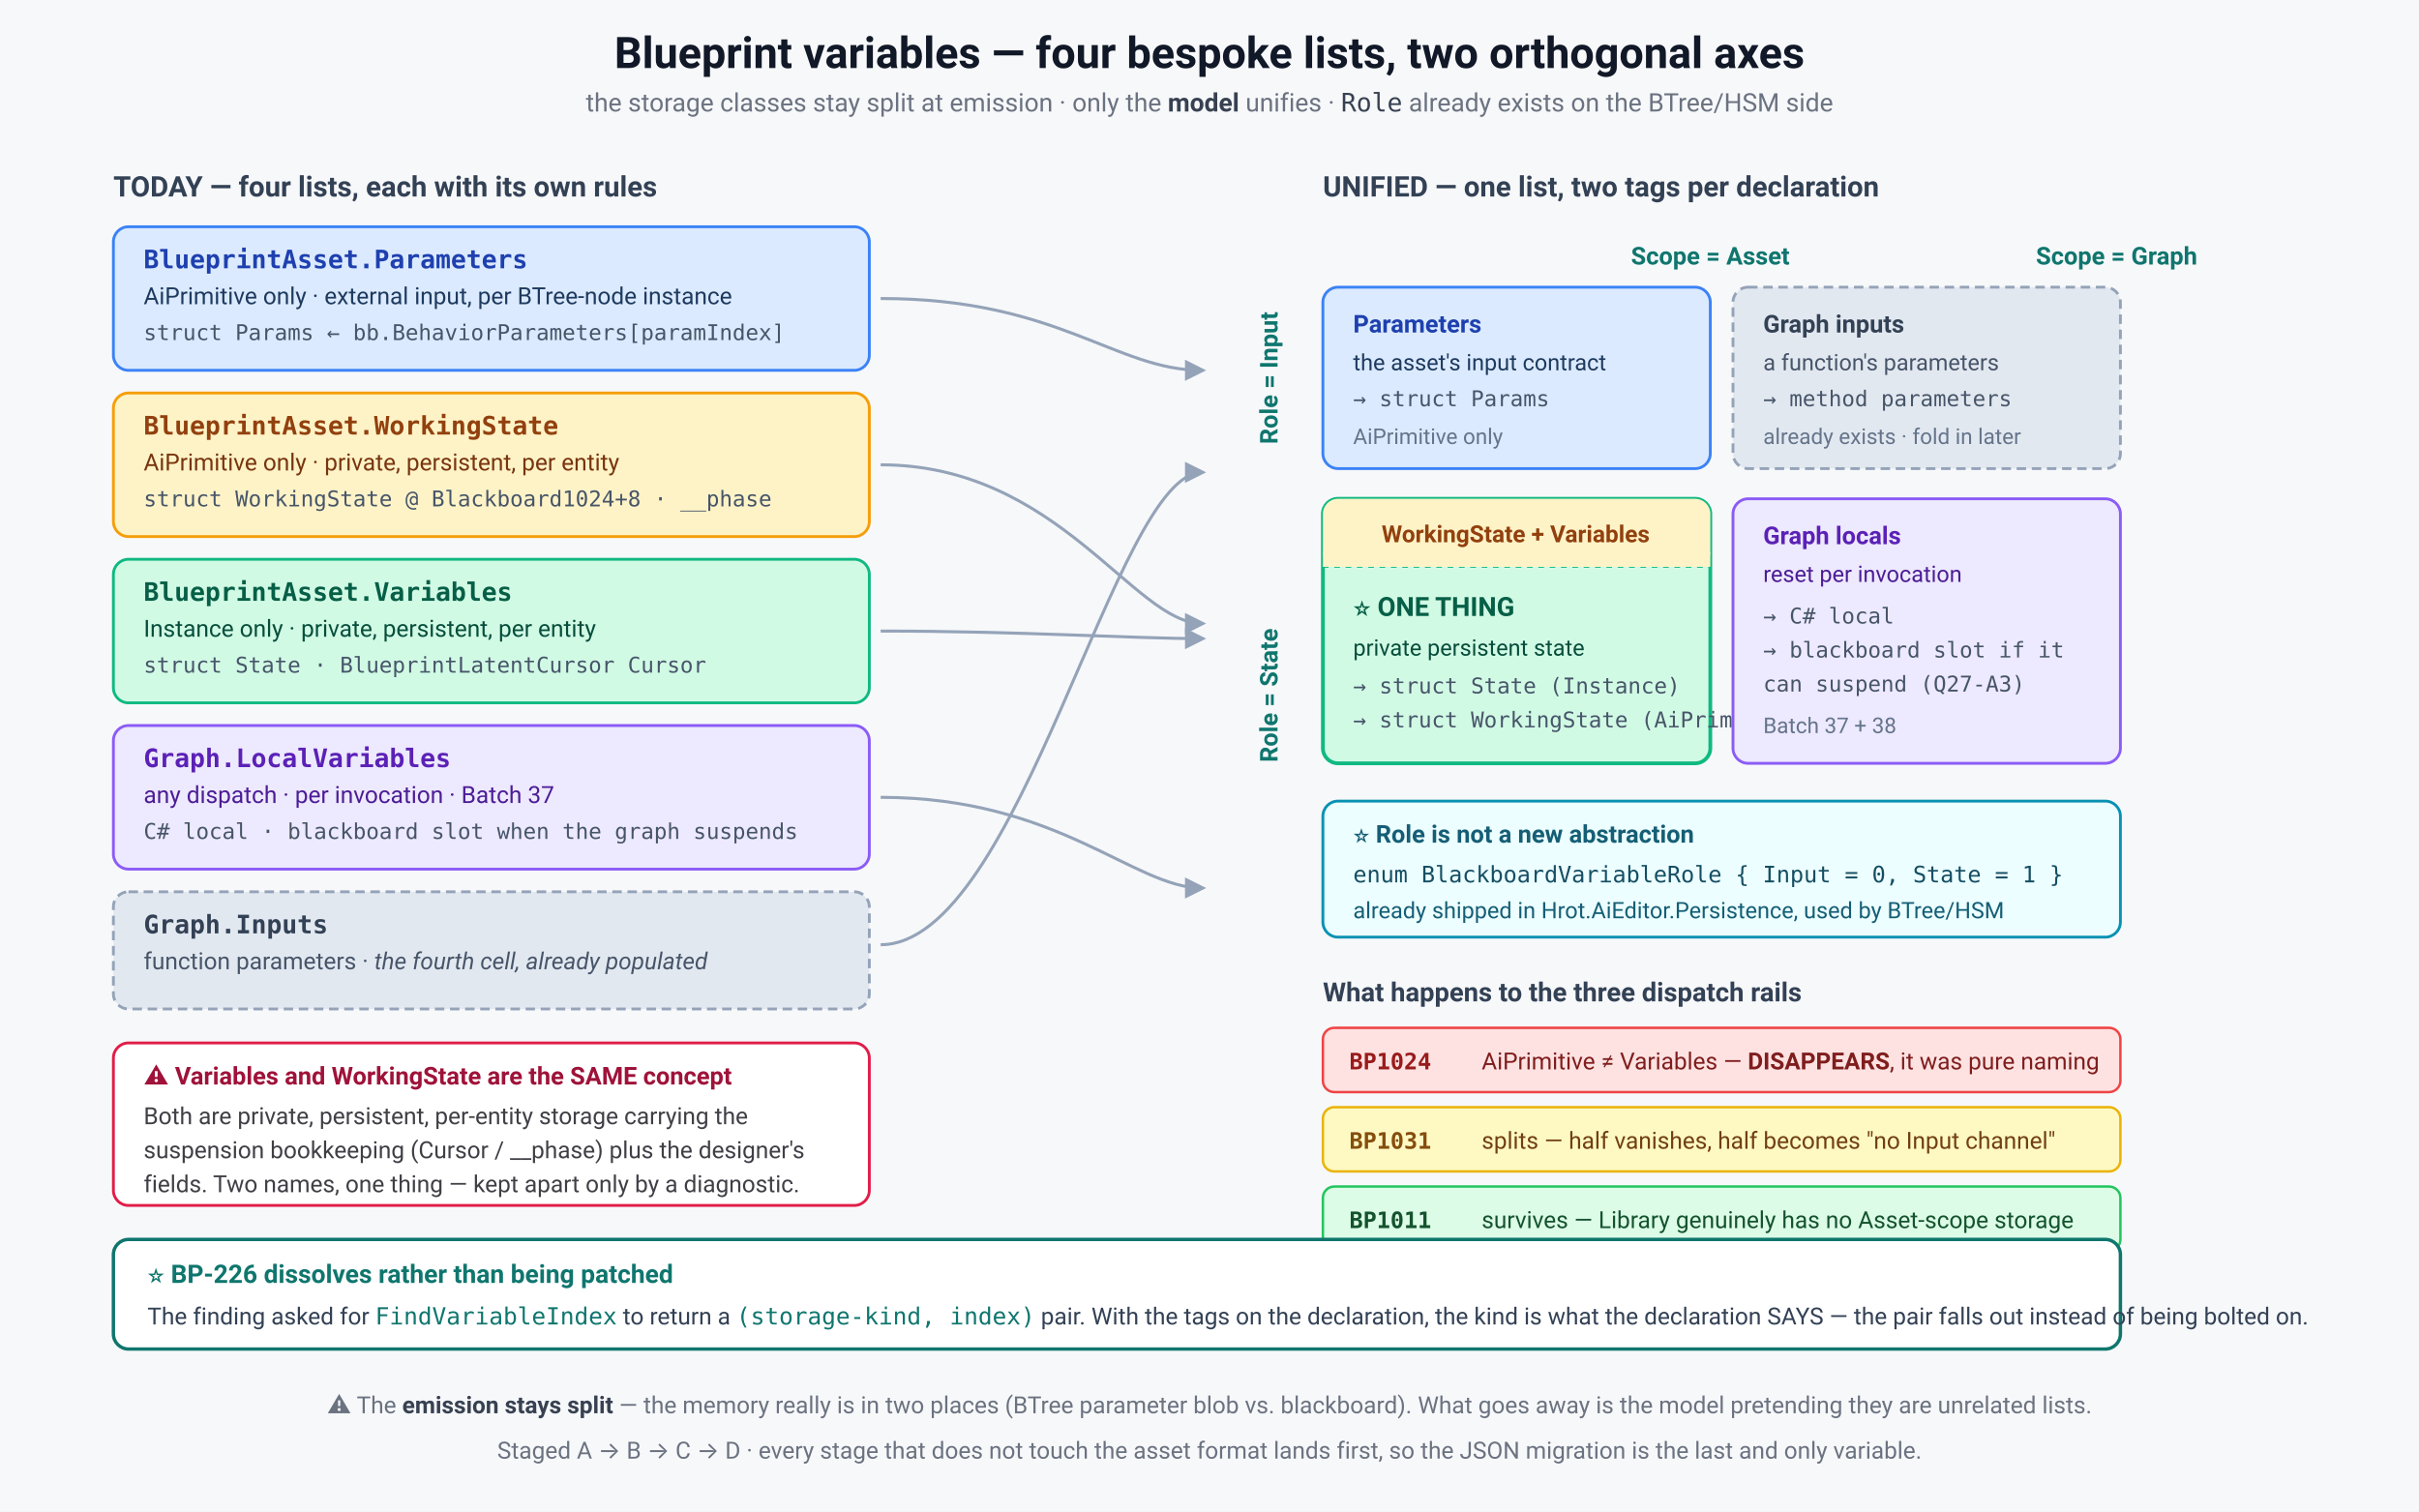
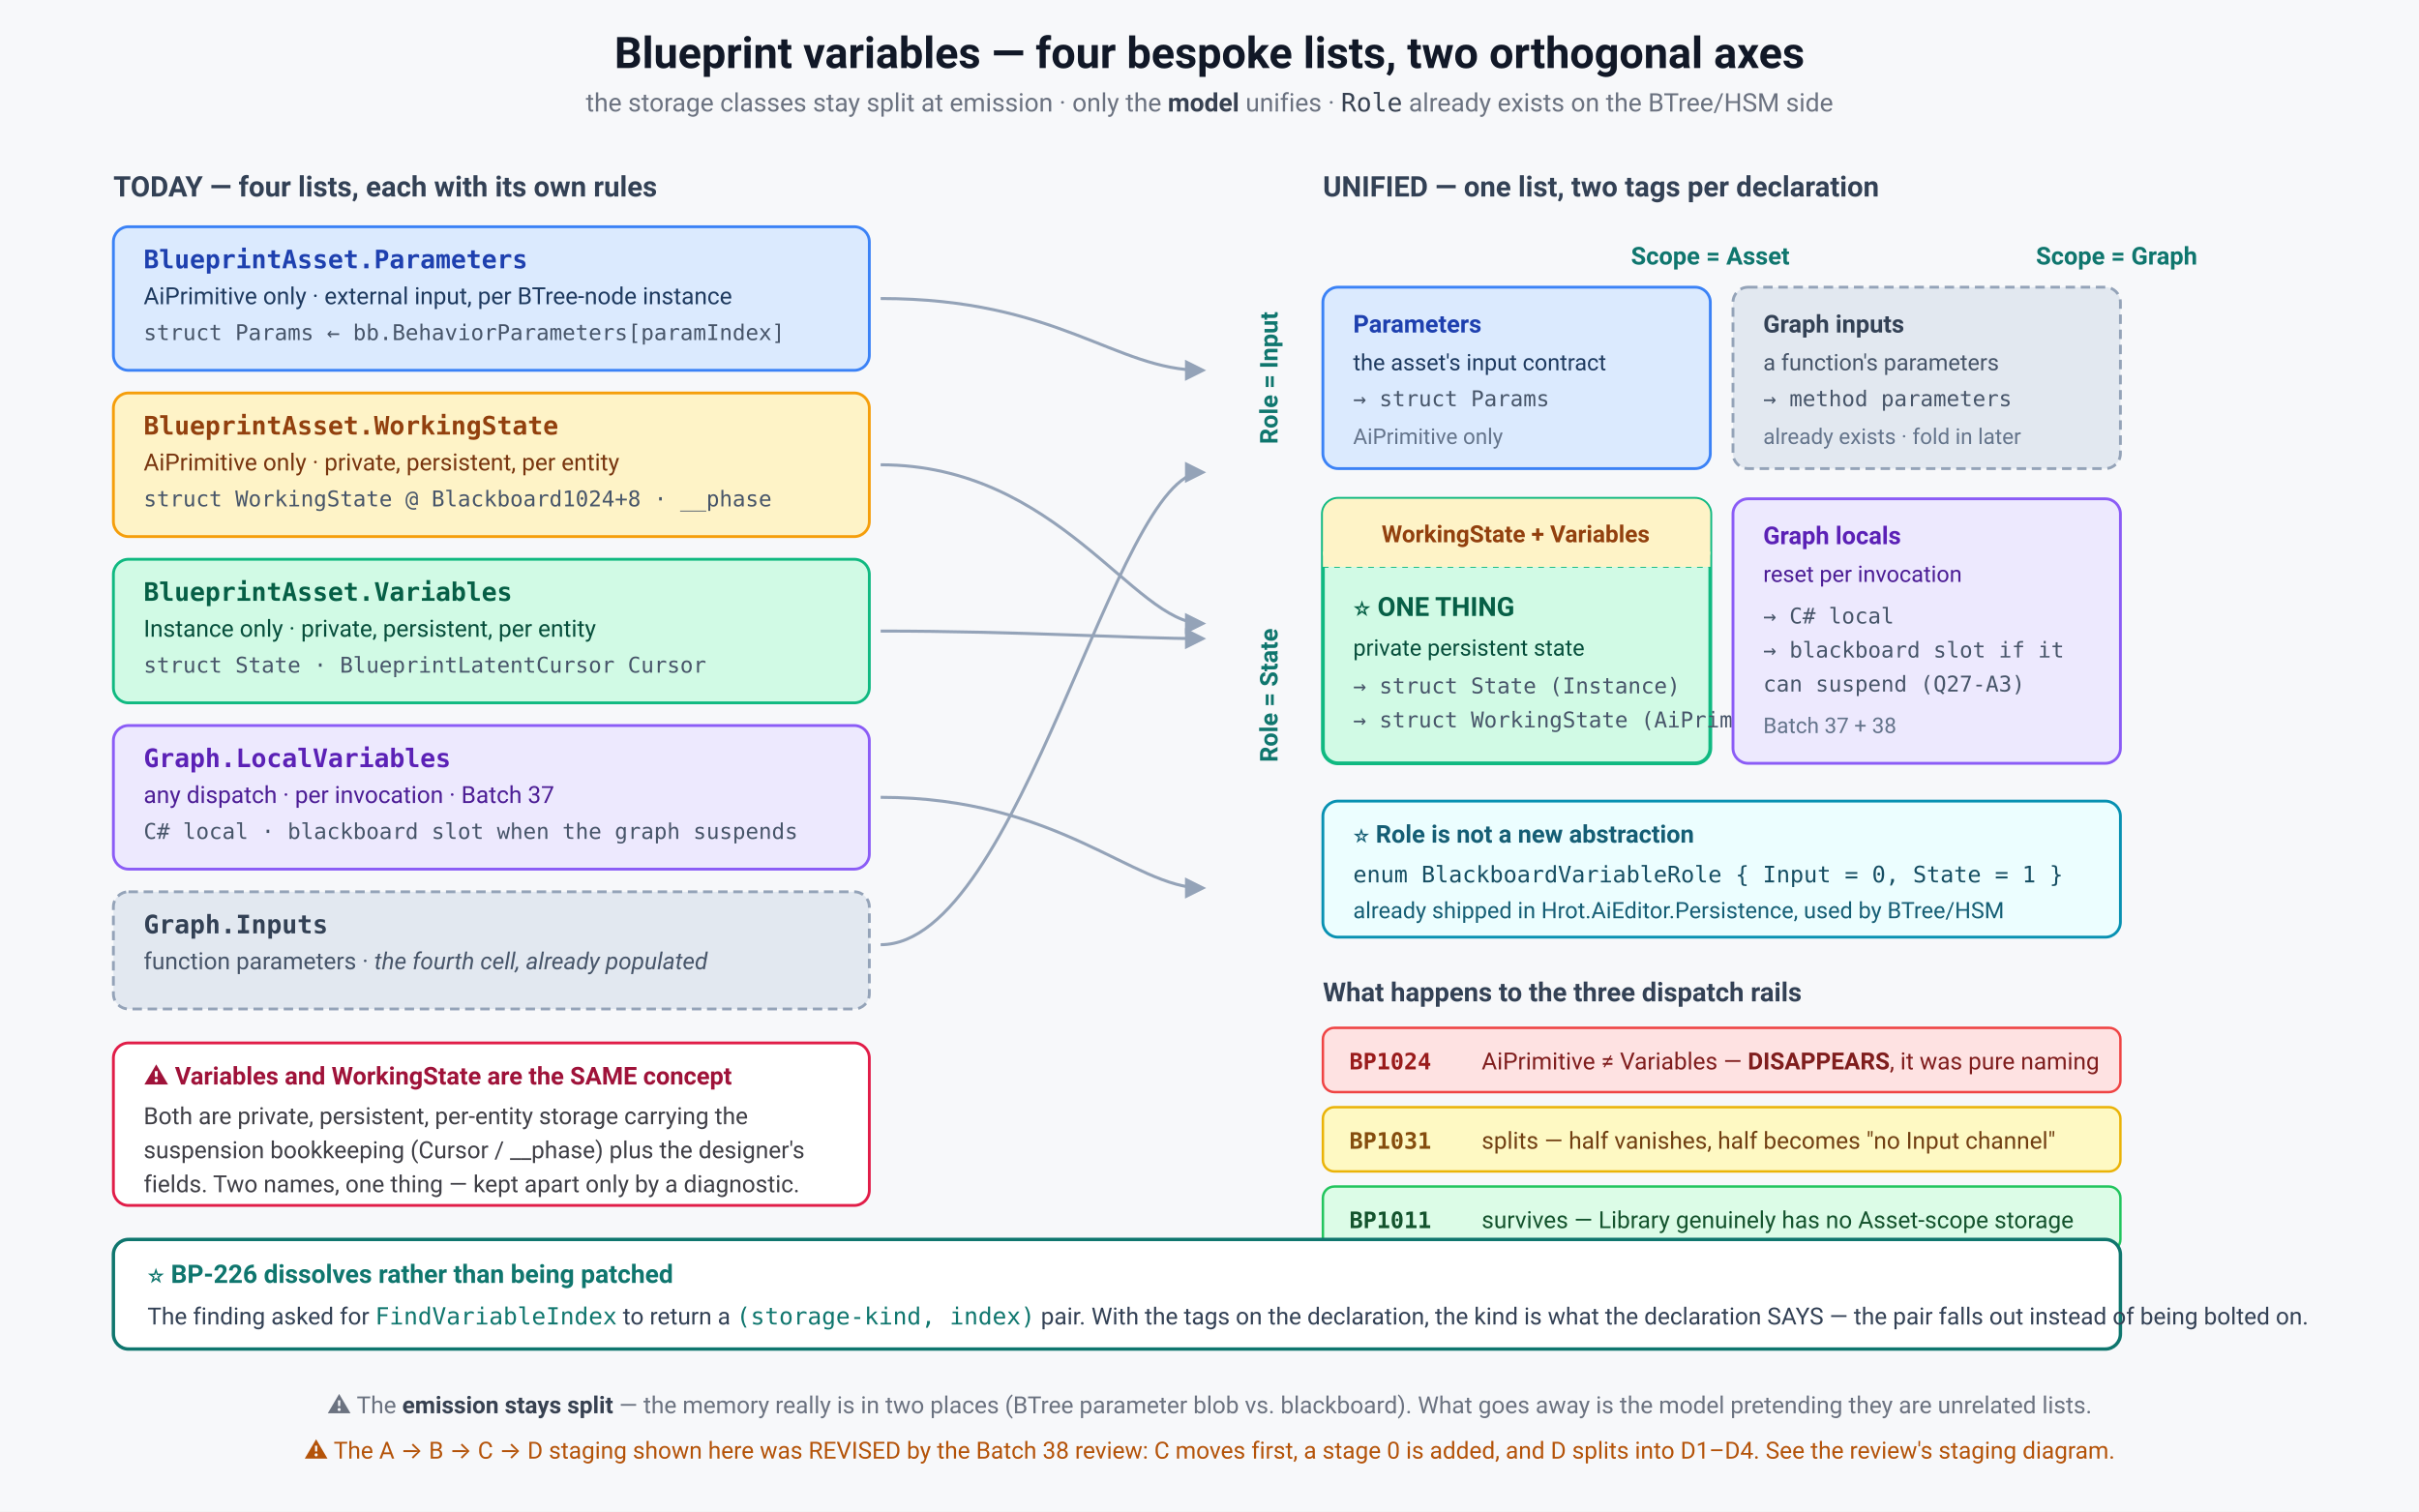
<svg xmlns="http://www.w3.org/2000/svg" viewBox="0 0 1280 800" font-family="system-ui, -apple-system, Segoe UI, Roboto, sans-serif">
  <defs>
    <marker id="arw" viewBox="0 0 10 10" refX="8" refY="5" markerWidth="7" markerHeight="7" orient="auto-start-reverse">
      <path d="M0,0 L10,5 L0,10 z" fill="#94a3b8" />
    </marker>
    <marker id="arwm" viewBox="0 0 10 10" refX="8" refY="5" markerWidth="7" markerHeight="7" orient="auto-start-reverse">
      <path d="M0,0 L10,5 L0,10 z" fill="#0f766e" />
    </marker>
  </defs>
  <rect x="0" y="0" width="1280" height="800" fill="#f7f8fa" />
  <text x="640" y="36" text-anchor="middle" font-size="23" font-weight="700" fill="#111827">Blueprint variables — four bespoke lists, two orthogonal axes</text>
  <text x="640" y="59" text-anchor="middle" font-size="13.5" fill="#6b7280">the storage classes stay split at emission · only the <tspan font-weight="600" fill="#374151">model</tspan> unifies · <tspan font-family="ui-monospace, monospace" fill="#374151">Role</tspan> already exists on the BTree/HSM side</text>
  <text x="60" y="104" font-size="15" font-weight="700" fill="#334155">TODAY — four lists, each with its own rules</text>
  <g font-size="12.5">
    <rect x="60" y="120" width="400" height="76" rx="8" fill="#dbeafe" stroke="#3b82f6" stroke-width="1.5" />
    <text x="76" y="142" font-size="13.5" font-weight="700" font-family="ui-monospace, monospace" fill="#1e40af">BlueprintAsset.Parameters</text>
    <text x="76" y="161" fill="#1e3a5f">AiPrimitive only · external input, per BTree-node instance</text>
    <text x="76" y="180" font-family="ui-monospace, monospace" font-size="11.5" fill="#475569">struct Params ← bb.BehaviorParameters[paramIndex]</text>
    <rect x="60" y="208" width="400" height="76" rx="8" fill="#fef3c7" stroke="#f59e0b" stroke-width="1.5" />
    <text x="76" y="230" font-size="13.5" font-weight="700" font-family="ui-monospace, monospace" fill="#92400e">BlueprintAsset.WorkingState</text>
    <text x="76" y="249" fill="#78350f">AiPrimitive only · private, persistent, per entity</text>
    <text x="76" y="268" font-family="ui-monospace, monospace" font-size="11.5" fill="#475569">struct WorkingState @ Blackboard1024+8 · __phase</text>
    <rect x="60" y="296" width="400" height="76" rx="8" fill="#d1fae5" stroke="#10b981" stroke-width="1.5" />
    <text x="76" y="318" font-size="13.5" font-weight="700" font-family="ui-monospace, monospace" fill="#065f46">BlueprintAsset.Variables</text>
    <text x="76" y="337" fill="#064e3b">Instance only · private, persistent, per entity</text>
    <text x="76" y="356" font-family="ui-monospace, monospace" font-size="11.5" fill="#475569">struct State · BlueprintLatentCursor Cursor</text>
    <rect x="60" y="384" width="400" height="76" rx="8" fill="#ede9fe" stroke="#8b5cf6" stroke-width="1.5" />
    <text x="76" y="406" font-size="13.5" font-weight="700" font-family="ui-monospace, monospace" fill="#5b21b6">Graph.LocalVariables</text>
    <text x="76" y="425" fill="#4c1d95">any dispatch · per invocation · Batch 37</text>
    <text x="76" y="444" font-family="ui-monospace, monospace" font-size="11.5" fill="#475569">C# local · blackboard slot when the graph suspends</text>
    <rect x="60" y="472" width="400" height="62" rx="8" fill="#e2e8f0" stroke="#94a3b8" stroke-width="1.5" stroke-dasharray="5 3" />
    <text x="76" y="494" font-size="13.5" font-weight="700" font-family="ui-monospace, monospace" fill="#334155">Graph.Inputs</text>
    <text x="76" y="513" fill="#475569">function parameters · <tspan font-style="italic">the fourth cell, already populated</tspan>
    </text>
  </g>
  <rect x="60" y="552" width="400" height="86" rx="8" fill="#fff" stroke="#e11d48" stroke-width="1.5" />
  <text x="76" y="574" font-size="13" font-weight="700" fill="#9f1239">⚠ Variables and WorkingState are the SAME concept</text>
  <text x="76" y="595" font-size="12.5" fill="#3f3f46">Both are private, persistent, per-entity storage carrying the</text>
  <text x="76" y="613" font-size="12.5" fill="#3f3f46">suspension bookkeeping (Cursor / __phase) plus the designer's</text>
  <text x="76" y="631" font-size="12.5" fill="#3f3f46">fields. Two names, one thing — kept apart only by a diagnostic.</text>
  <g stroke="#94a3b8" stroke-width="1.6" fill="none" marker-end="url(#arw)">
    <path d="M466,158 C 560,158 590,196 636,196" />
    <path d="M466,246 C 560,246 600,330 636,330" />
    <path d="M466,334 C 540,334 600,338 636,338" />
    <path d="M466,422 C 560,422 600,470 636,470" />
    <path d="M466,500 C 540,500 590,250 636,250" />
  </g>
  <text x="700" y="104" font-size="15" font-weight="700" fill="#334155">UNIFIED — one list, two tags per declaration</text>
  <text x="905" y="140" text-anchor="middle" font-size="13" font-weight="700" fill="#0f766e">Scope = Asset</text>
  <text x="1120" y="140" text-anchor="middle" font-size="13" font-weight="700" fill="#0f766e">Scope = Graph</text>
  <text x="676" y="200" text-anchor="middle" font-size="13" font-weight="700" fill="#0f766e" transform="rotate(-90 676 200)">Role = Input</text>
  <text x="676" y="368" text-anchor="middle" font-size="13" font-weight="700" fill="#0f766e" transform="rotate(-90 676 368)">Role = State</text>
  <rect x="700" y="152" width="410" height="0" fill="none" />
  <rect x="700" y="152" width="205" height="96" rx="8" fill="#dbeafe" stroke="#3b82f6" stroke-width="1.5" />
  <text x="716" y="176" font-size="13" font-weight="700" fill="#1e40af">Parameters</text>
  <text x="716" y="196" font-size="12" fill="#1e3a5f">the asset's input contract</text>
  <text x="716" y="215" font-size="11.5" font-family="ui-monospace, monospace" fill="#475569">→ struct Params</text>
  <text x="716" y="235" font-size="11.5" fill="#64748b">AiPrimitive only</text>
  <rect x="917" y="152" width="205" height="96" rx="8" fill="#e2e8f0" stroke="#94a3b8" stroke-width="1.5" stroke-dasharray="5 3" />
  <text x="933" y="176" font-size="13" font-weight="700" fill="#334155">Graph inputs</text>
  <text x="933" y="196" font-size="12" fill="#475569">a function's parameters</text>
  <text x="933" y="215" font-size="11.5" font-family="ui-monospace, monospace" fill="#475569">→ method parameters</text>
  <text x="933" y="235" font-size="11.5" fill="#64748b">already exists · fold in later</text>
  <rect x="700" y="264" width="205" height="140" rx="8" fill="#d1fae5" stroke="#10b981" stroke-width="2" />
  <path d="M700,300 L905,300" stroke="#10b981" stroke-width="1" stroke-dasharray="3 3" />
  <rect x="700" y="264" width="205" height="36" rx="8" fill="#fef3c7" stroke="none" />
  <rect x="700" y="292" width="205" height="8" fill="#fef3c7" stroke="none" />
  <text x="802" y="287" text-anchor="middle" font-size="12.5" font-weight="700" fill="#92400e">WorkingState  +  Variables</text>
  <text x="716" y="326" font-size="14" font-weight="700" fill="#065f46">⭐ ONE THING</text>
  <text x="716" y="347" font-size="12" fill="#064e3b">private persistent state</text>
  <text x="716" y="367" font-size="11.5" font-family="ui-monospace, monospace" fill="#475569">→ struct State  (Instance)</text>
  <text x="716" y="385" font-size="11.5" font-family="ui-monospace, monospace" fill="#475569">→ struct WorkingState  (AiPrim)</text>
  <rect x="917" y="264" width="205" height="140" rx="8" fill="#ede9fe" stroke="#8b5cf6" stroke-width="1.5" />
  <text x="933" y="288" font-size="13" font-weight="700" fill="#5b21b6">Graph locals</text>
  <text x="933" y="308" font-size="12" fill="#4c1d95">reset per invocation</text>
  <text x="933" y="330" font-size="11.5" font-family="ui-monospace, monospace" fill="#475569">→ C# local</text>
  <text x="933" y="348" font-size="11.5" font-family="ui-monospace, monospace" fill="#475569">→ blackboard slot if it</text>
  <text x="933" y="366" font-size="11.5" font-family="ui-monospace, monospace" fill="#475569">   can suspend  (Q27-A3)</text>
  <text x="933" y="388" font-size="11.5" fill="#64748b">Batch 37 + 38</text>
  <rect x="700" y="424" width="422" height="72" rx="8" fill="#ecfeff" stroke="#0891b2" stroke-width="1.5" />
  <text x="716" y="446" font-size="13" font-weight="700" fill="#155e75">⭐ Role is not a new abstraction</text>
  <text x="716" y="467" font-size="12" font-family="ui-monospace, monospace" fill="#164e63">enum BlackboardVariableRole { Input = 0, State = 1 }</text>
  <text x="716" y="486" font-size="12" fill="#155e75">already shipped in Hrot.AiEditor.Persistence, used by BTree/HSM</text>
  <text x="700" y="530" font-size="14" font-weight="700" fill="#334155">What happens to the three dispatch rails</text>
  <g font-size="12.5">
    <rect x="700" y="544" width="422" height="34" rx="6" fill="#fee2e2" stroke="#ef4444" stroke-width="1.3" />
    <text x="714" y="566" font-family="ui-monospace, monospace" font-size="12" font-weight="700" fill="#991b1b">BP1024</text>
    <text x="784" y="566" fill="#7f1d1d">AiPrimitive ≠ Variables — <tspan font-weight="700">DISAPPEARS</tspan>, it was pure naming</text>
    <rect x="700" y="586" width="422" height="34" rx="6" fill="#fef9c3" stroke="#eab308" stroke-width="1.3" />
    <text x="714" y="608" font-family="ui-monospace, monospace" font-size="12" font-weight="700" fill="#854d0e">BP1031</text>
    <text x="784" y="608" fill="#713f12">splits — half vanishes, half becomes "no Input channel"</text>
    <rect x="700" y="628" width="422" height="34" rx="6" fill="#dcfce7" stroke="#22c55e" stroke-width="1.3" />
    <text x="714" y="650" font-family="ui-monospace, monospace" font-size="12" font-weight="700" fill="#14532d">BP1011</text>
    <text x="784" y="650" fill="#14532d">survives — Library genuinely has no Asset-scope storage</text>
  </g>
  <rect x="60" y="656" width="1062" height="58" rx="8" fill="#fff" stroke="#0f766e" stroke-width="1.8" />
  <text x="78" y="679" font-size="13.5" font-weight="700" fill="#0f766e">⭐ BP-226 dissolves rather than being patched</text>
  <text x="78" y="701" font-size="12.5" fill="#334155">The finding asked for <tspan font-family="ui-monospace, monospace" fill="#0f766e">FindVariableIndex</tspan> to return a <tspan font-family="ui-monospace, monospace" fill="#0f766e">(storage-kind, index)</tspan> pair. With the tags on the declaration, the kind is what the declaration SAYS — the pair falls out instead of being bolted on.</text>
  <text x="640" y="748" text-anchor="middle" font-size="12.5" fill="#6b7280">⚠ The <tspan font-weight="700" fill="#374151">emission stays split</tspan> — the memory really is in two places (BTree parameter blob vs. blackboard). What goes away is the model pretending they are unrelated lists.</text>
-   <text x="640" y="772" text-anchor="middle" font-size="12.5" fill="#6b7280">Staged A → B → C → D · every stage that does not touch the asset format lands first, so the JSON migration is the last and only variable.</text>
+   <text x="640" y="772" text-anchor="middle" font-size="12.5" fill="#b45309">⚠ The A → B → C → D staging shown here was REVISED by the Batch 38 review: C moves first, a stage 0 is added, and D splits into D1–D4. See the review's staging diagram.</text>
</svg>
